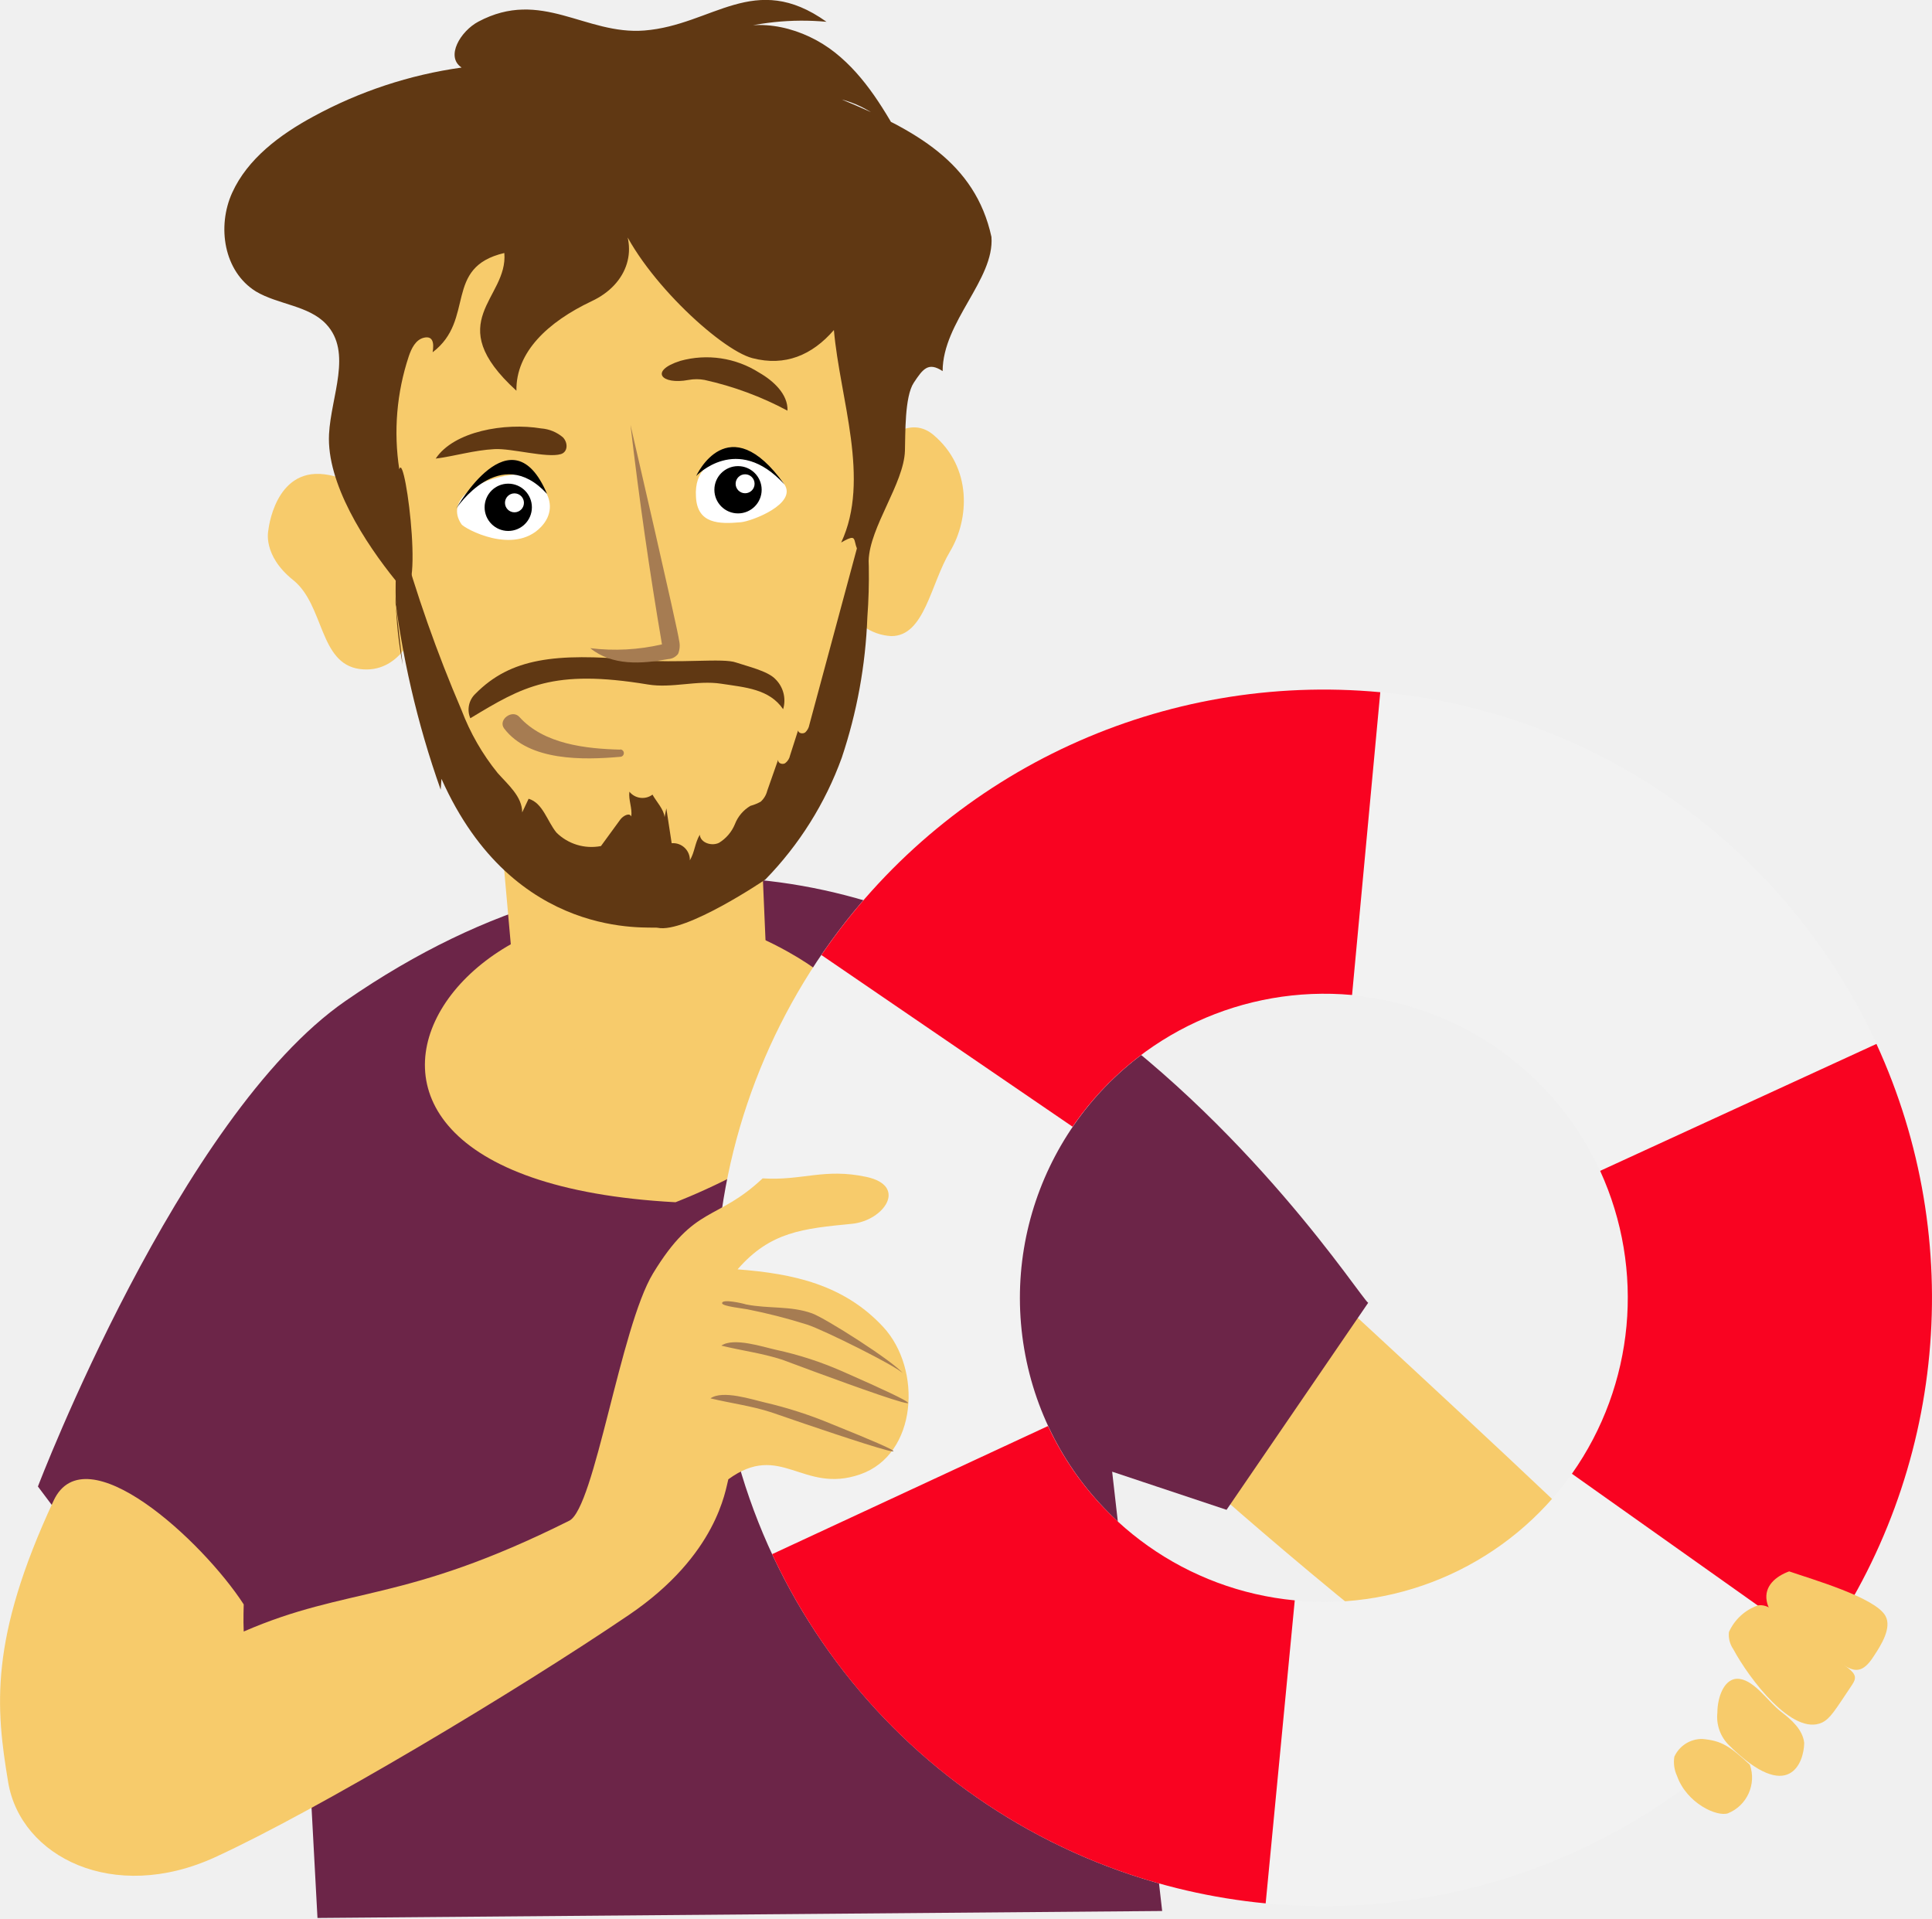
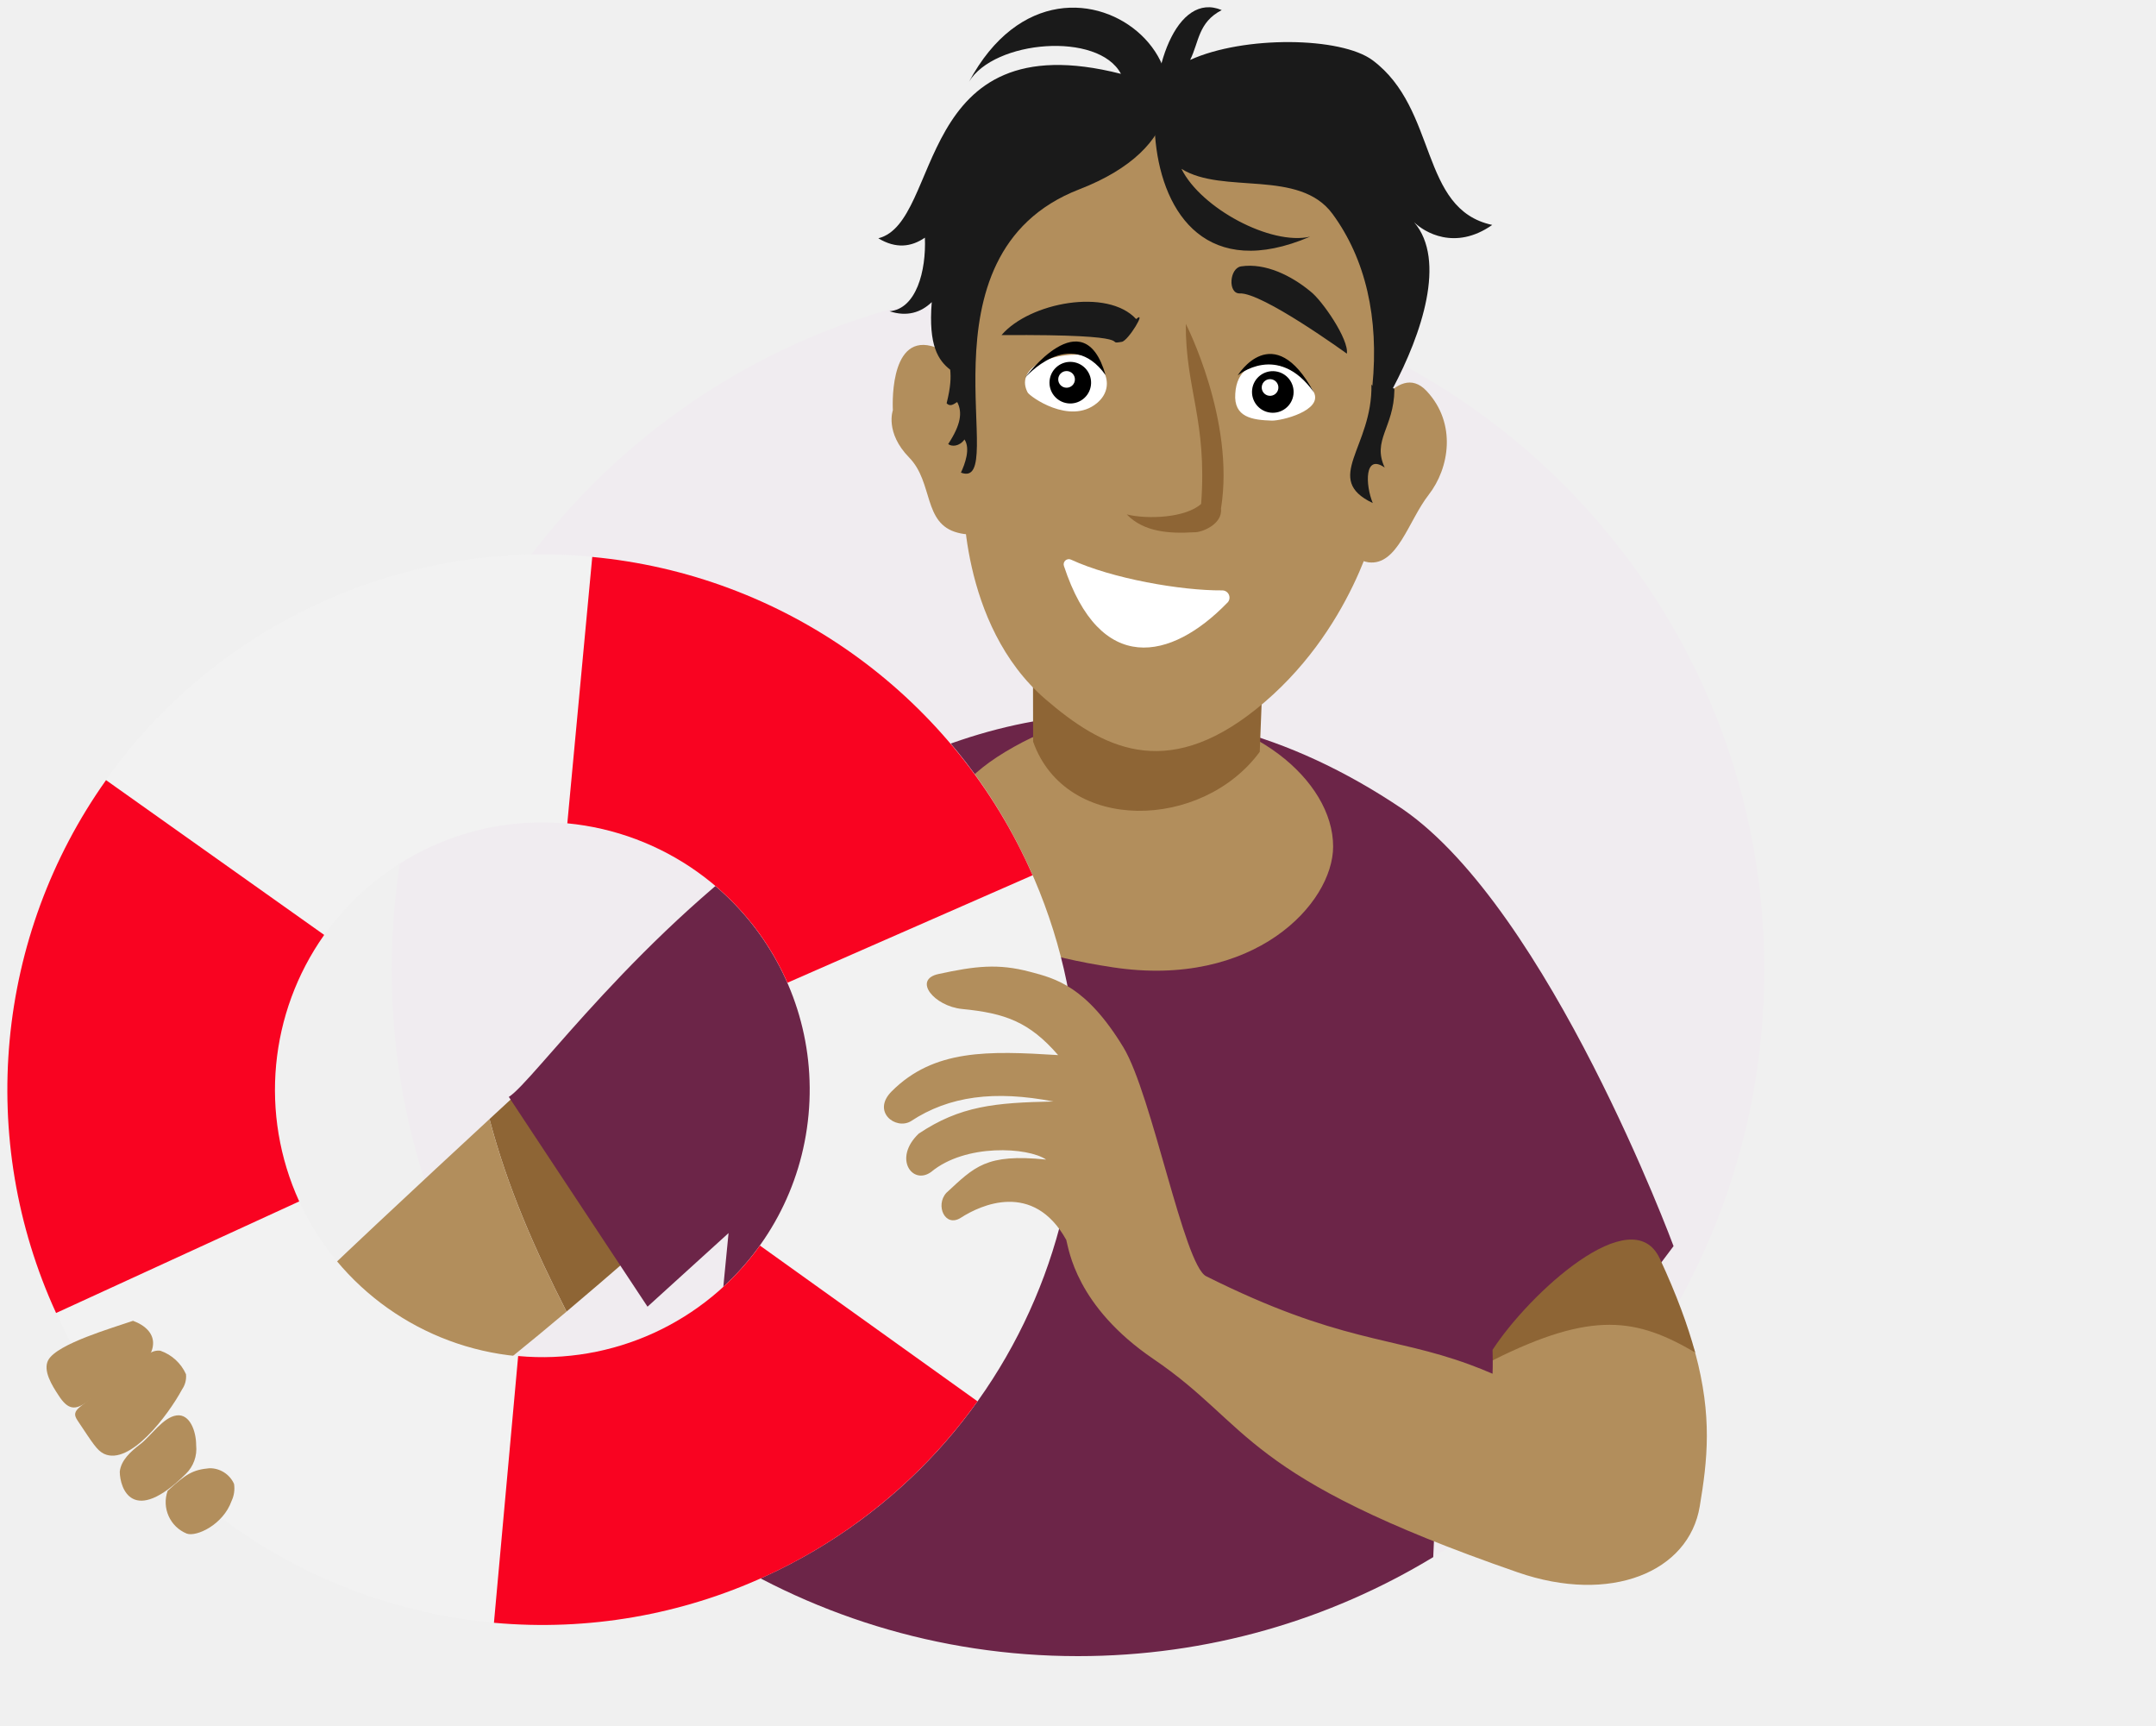
- <svg xmlns="http://www.w3.org/2000/svg" viewBox="0 0 177.33 176.07" role="img" aria-hidden="true" focusable="false">
-   <defs>
-     <style>.cls-1{fill:#f7cb6b}.cls-3{fill:#603813}.cls-4{fill:#fff}.cls-5{fill:#a67c52}</style>
-   </defs>
-   <path class="cls-1" d="M110.08 135.57s23.71 21.13 30 23c11.76 3.47 10.47-12.78 7.5-16s-25-23.5-25-23.5z" />
-   <path d="M106.67 175.39l-4.59-40.32 10.5 3.5 13-19c-1.34-.86-41-64.23-93.86-27.71-15.27 10.55-28.24 44.57-28.24 44.57 4.31 5.75 9.32 12.69 19.17 18l5-6.12 1.49 27.72z" fill="#6c2548" />
-   <path class="cls-1" d="M62 110.34s30.76-11.59 10.3-23C45.37 72.27 18.42 108 62 110.34z" />
-   <path class="cls-1" d="M44.92 64.56l2.85 32.09 22.87-1.61-1.48-34.34-24.24 3.86z" />
-   <path class="cls-1" d="M33.17 12.14l4.78 47 11.16 20.4L70 78.92l9.18-22.05S78.1 23.74 78.1 21.56s-44.93-9.42-44.93-9.42z" />
-   <path class="cls-1" d="M77.67 44.63s4.45-7.7 8-4.72 3.32 7.71 1.53 10.7-2.33 7.77-5.38 7.77a4.74 4.74 0 0 1-4.19-3zm-42.76 4.04s-.57-4.57-5.14-5.14-5.14 5.14-5.14 5.14-.57 2.29 2.28 4.57 2.37 7.65 6.09 8.16 5.1-3.59 5.1-3.59z" />
-   <path class="cls-3" d="M75.86 2a24.38 24.38 0 0 0-9.49 1c3.33-1.53 7.46-.41 10.28 1.83s4.62 5.41 6.35 8.5a9.79 9.79 0 0 0-5.74-4.2C84 11.93 89.51 14.9 91 21.74c.3 3.91-4.47 7.78-4.48 12.32-1.31-.86-1.8-.22-2.65 1.07s-.76 4.72-.81 6.24c-.09 3-3.24 7-3.33 10.08-2.1-1.19-.42-2.88-2.52-1.66 2.71-5.79-.12-13.2-.67-19.5-2 2.31-4.48 3.36-7.48 2.58s-10.48-7.74-12.39-13.12c2.09 2.93 1 6.33-2.38 7.9-4 1.9-6.95 4.66-6.89 8.21-7-6.37-.74-8.42-1.11-12.64-5.63 1.32-2.63 6.11-6.58 9.11.15-.9 0-1.51-.78-1.34s-1.17 1-1.41 1.71a22.18 22.18 0 0 0-.87 10.38c.55-2 2.59 14.44-.28 10.27-2.89-3.56-6.4-9-6.17-13.5.18-3.49 2.16-7.51-.26-10.1-1.61-1.72-4.42-1.79-6.45-3-2.95-1.83-3.59-5.95-2.18-9.06s4.37-5.33 7.46-7a40 40 0 0 1 13.6-4.49c-1.51-1-.1-3.34 1.53-4.21 5.79-3.08 9.82 1.24 15.25.81 6.28-.5 10.09-5.52 16.71-.8z" />
-   <path class="cls-3" d="M36.11 53.66a84.44 84.44 0 0 0 4.34 18.82l.07-1c6.69 15 19.13 13.52 19.84 13.67 2.54.54 9.85-4.39 9.9-4.44a31.28 31.28 0 0 0 7-11.16 45.9 45.9 0 0 0 2.35-12.89 50.55 50.55 0 0 0-.16-9.29l-5.16 19.14a1.26 1.26 0 0 1-.38.71c-.22.16-.62.09-.66-.18l-.73 2.28a1.18 1.18 0 0 1-.46.73c-.25.15-.68 0-.64-.32l-1 2.85a2 2 0 0 1-.6 1 4.3 4.3 0 0 1-.94.38 3.36 3.36 0 0 0-1.43 1.69 3.61 3.61 0 0 1-1.45 1.7c-.68.34-1.71 0-1.77-.74-.46.78-.45 1.56-.91 2.35a1.54 1.54 0 0 0-1.67-1.57l-.49-3.2L61 75c-.07-.73-.76-1.43-1.11-2.07a1.54 1.54 0 0 1-2.12-.27c-.1.76.28 1.52.17 2.28-.16-.39-.74-.07-1 .27l-1.78 2.44a4.57 4.57 0 0 1-4.09-1.24c-.86-1.06-1.24-2.71-2.55-3.1l-.59 1.25c0-1.45-1.29-2.53-2.25-3.61a21 21 0 0 1-3.32-5.78A128 128 0 0 1 36.67 49a36.81 36.81 0 0 0 .29 12" />
-   <path class="cls-3" d="M58.29 60.56c4.13.36 8.07-.2 9.29.25 1 .34 2.87.77 3.57 1.5a2.75 2.75 0 0 1 .73 2.78c-1.27-1.86-3.47-2-5.69-2.34s-4.51.44-6.73.07c-8.71-1.44-11.46.18-16.29 3.1a2 2 0 0 1 .47-2.25c3.25-3.29 7.36-3.74 14.65-3.11z" />
-   <path class="cls-4" d="M46.91 43.59c-3.16.4-6.06 2.33-4.55 4.53.26.38 4.77 2.87 7.29.25 2.12-2.21-.25-5.09-2.74-4.78zm25.09.87c1.18 1.79-3 3.38-4 3.47-2 .18-4 .16-4.12-2.33-.32-4.88 6.12-4.19 8.12-1.14z" />
-   <path class="cls-5" d="M57.87 39q1.18 10.13 2.89 20.14a18.93 18.93 0 0 1-6.58.35c2 1.63 4.72 1.45 7.15 1a1.22 1.22 0 0 0 .91-.48 2 2 0 0 0 .09-1.23C62.27 58 57.87 39 57.87 39z" />
-   <path class="cls-3" d="M49.67 39.32a3.48 3.48 0 0 1 2 .82c.48.5.46 1.35-.2 1.54-1.27.38-4.52-.55-6.09-.46-1.88.1-3.62.64-5.39.87 1.67-2.51 6.33-3.32 9.68-2.77zm20.01-5.12c1.33.76 2.66 2 2.6 3.49a29.72 29.72 0 0 0-7.61-2.82 4 4 0 0 0-1.47 0c-2.5.47-3.64-.83-.76-1.75a9 9 0 0 1 7.24 1.08z" />
-   <circle cx="46.65" cy="46.56" r="2.17" />
-   <circle cx="67.74" cy="44.95" r="2.17" />
-   <path d="M167.05 151.4a55.83 55.83 0 1 0-50.73 23.3 55.8 55.8 0 0 0 50.73-23.3zm-48.14-4.49a27.9 27.9 0 1 1 25.37-11.65 27.91 27.91 0 0 1-25.37 11.65z" fill="#f2f2f2" />
-   <path d="M172.23 95.81a55.83 55.83 0 0 1-5.18 55.59l-22.77-16.14a28 28 0 0 0 2.59-27.8zm-56.06 78.88a55.83 55.83 0 0 1-45.3-32.05l25.32-11.76a27.89 27.89 0 0 0 22.65 16zM75.39 87.65l.57-.82a55.83 55.83 0 0 1 50.73-23.3l-2.59 27.79A28 28 0 0 0 98.73 103l-.28.41z" fill="#f90321" />
-   <path class="cls-1" d="M4.92 137.73C-1 150.46-.39 156.72.75 163.57s9.67 11.16 19 6.88 27.64-15.22 38-22.25c8.1-5.51 8.83-11.47 9.1-12.43 4.8-3.51 6.82 1.37 12.09-.45s5.73-9.66 2.11-13.55-8.27-4.88-13.35-5.27c3-3.46 6-3.74 10.5-4.18 2.93-.29 5.17-3.49 1.3-4.31s-5.86.37-9.5.14c-4.26 4-6.19 2.36-10.06 8.72-3 4.95-5.36 21.53-7.69 22.7-15.25 7.62-20.28 6-29.88 10.17-.05-1 0-2.49 0-2.49-3.79-5.85-14.55-15.75-17.45-9.52z" />
-   <path class="cls-5" d="M74.54 120.54c1.18.42 7.44 4.38 8.34 5.51-.49-.61-7.3-4-8.8-4.48a51 51 0 0 0-5.47-1.4c-.32-.07-2.3-.28-2.33-.55-.06-.45 1.9 0 2.2.1 2.07.41 4.08.11 6.06.82zm2.82 5.34c16.17 7.11-5.52-1.08-5.57-1.09-1.85-.6-3.72-.83-5.58-1.29 1.13-.78 3.82.12 5 .38a31.88 31.88 0 0 1 6.15 2zm-1 4.83c15.39 6.19-5.52-1.07-5.57-1.09-1.85-.6-3.72-.83-5.58-1.28 1.13-.79 3.82.11 5 .38a38.58 38.58 0 0 1 6.15 1.99z" />
-   <path class="cls-1" d="M169.06 152.71c-5.66-3.94-6.65-4.4-6.9-5.77s.83-2.27 2.06-2.72c2.07.72 7.91 2.39 8.84 4.09.6 1.09-.41 2.69-1.06 3.67-1 1.58-1.77 1.54-2.94.73z" />
-   <path class="cls-1" d="M162.65 147.61l7 5.5c.74.59.74.93.34 1.53-1.61 2.41-2 3.08-2.74 3.45-2.7 1.28-6.69-4-8.16-6.73a2.34 2.34 0 0 1-.4-1.57 4.56 4.56 0 0 1 2.67-2.45c.89-.14 2 .66 1.76 1.53" />
-   <path class="cls-1" d="M158.71 160.19a3.65 3.65 0 0 1-1.08-3c0-1.42.64-3.3 2.05-3.1s2.63 2.11 3.78 3c1 .76 2 1.66 2.14 2.86-.01 1.78-1.37 5.7-6.89.24z" />
-   <path class="cls-1" d="M153.93 163a3.05 3.05 0 0 1-.25-1.77 2.78 2.78 0 0 1 2.57-1.63c1.74.16 2.46.61 4.36 2.36a3.54 3.54 0 0 1-2 4.46c-1 .36-3.79-.91-4.68-3.42z" />
-   <circle class="cls-4" cx="47.22" cy="46.15" r=".87" />
-   <circle class="cls-4" cx="68.39" cy="44.4" r=".87" />
-   <path d="M63.9 43.69s3.74-4 8.1.77c-5.17-7.24-8.1-.77-8.1-.77zm-22.02 2.98s4-6.06 8.33-1.34c-3.27-7.72-8.33 1.34-8.33 1.34z" />
-   <path class="cls-5" d="M56.92 68.8c-3.14-.08-7-.5-9.25-3-.66-.73-2 .27-1.39 1.07 2.29 3 7.27 2.89 10.64 2.59a.34.34 0 0 0 0-.68z" />
+ <svg xmlns="http://www.w3.org/2000/svg" role="img" aria-hidden="true" focusable="false" viewBox="0 0 600 480">
+   <path fill="none" d="M0 0h600v480H0z" />
+   <circle cx="300" cy="269.8" r="191" fill="#f0ecf0" />
+   <path fill="#8e6535" d="m181.42 344.43-33.34-44.01s-4.81 4.43-11.85 10.94c4.98 18.99 12.7 36.47 21.44 53.57 13.42-11.3 23.75-20.51 23.75-20.51Z" />
+   <path fill="#6c2548" d="M414.61 394.73c26.27-14.16 39.63-32.67 51.13-48.01 0 0-34.59-93.41-75.32-121.55-130.87-88.27-235.18 71.67-248.82 80.03l38.6 58.37 22.55-20.48-8.36 85.87c30.25 20.11 66.55 31.84 105.6 31.84 36.19 0 70.03-10.07 98.87-27.55l2.41-54.84 13.34 16.32Z" />
+   <path fill="#b28e5c" d="M136.23 311.36c-17.59 16.27-49.17 45.61-54.83 51.74-7.92 8.59-11.36 51.93 20 42.68 10-2.97 36.49-24.18 56.27-40.84-8.74-17.1-16.46-34.58-21.44-53.57ZM379.62 119.37s8.99-19.59 17.42-10.55c8.43 9.04 6.28 21.49.57 28.82-5.71 7.33-8.69 19.81-16.77 18.82-4.91-.84-3.58-3.83-4.82-8.65l3.6-28.45ZM282.19 207.79c-13.62 7.6-18.73 15.22-18.73 22.39 0 21.55 6.83 32.98 46.2 38.96 39.37 5.98 61.34-17.75 61.34-33.61 0-18.47-23.02-37.6-52.47-37.6-11.46 0-23.91 2.9-36.34 9.86Z" />
+   <path fill="#b28e5c" d="m350.5 199.78-2.88 40.84-61-4.29 3.63-37.49c20.36 10.51 40.11 10.54 60.25.94Z" />
+   <path fill="#8e6535" d="m287.41 153.55.1 52.81c9.17 25.78 47.12 24.58 63.07 2.82l2.25-57.98-65.43 2.34Z" />
+   <path fill="#b28e5c" d="m267.73 75.77.35 60.85s-1.38 37.09 22.9 57.96c15.56 13.38 33.2 22.97 58.48 2.82 27.12-21.62 33.81-52.74 33.81-52.74s4.73-51.12 5.19-56.91C395.39.4 270.39 7.82 267.74 75.78Z" />
+   <path fill="#b28e5c" d="M270.4 116.83s.63-17.58-11.29-20.57c-11.91-2.99-10.63 17.88-10.63 17.88s-2.27 6.2 4.53 13.16c6.8 6.96 3.79 18.36 13.47 20.91s9.39-6.15 9.39-6.15l-5.48-25.23Z" />
+   <path fill="#fff" d="M299.5 98.68c-8.5.03-16.8 4.2-13.52 10.51.56 1.09 11.7 9.15 19.22 3.03 6.33-5.16.99-13.56-5.7-13.54Zm66.14 10.46c2.54 5.12-9.04 7.97-11.72 7.89-5.35-.17-10.64-.88-10.15-7.51.74-13.02 17.56-9.1 21.87-.38Z" />
+   <path fill="#8e6535" d="M330 90.09c-.11 18.13 5.99 26.83 4.27 50.11-4.27 3.9-14.97 4.36-20.7 2.93 4.77 4.97 12.02 5.37 18.6 4.97 2.2.16 8.14-2.23 7.62-6.59 3.98-24.57-9.8-51.43-9.8-51.43Z" />
+   <path fill="#1a1a1a" d="M316.19 88.78c3.07-2.73-2.19 6.05-4 6.33-5.69.97 7.52-2.16-33.48-1.87 7.82-9.11 29.47-13.17 37.48-4.46Zm48.43-7.75c3.27 2.44 10.84 13.45 10.2 17.37-.27-.19-23.66-17.15-29.87-16.76-3.29 0-2.82-7.06.47-7.53 6.73-1.01 13.95 2.59 19.2 6.92Z" />
+   <circle cx="297.84" cy="106.46" r="5.79" transform="rotate(-83 297.855 106.46)" />
+   <circle cx="354.2" cy="109.05" r="5.79" transform="rotate(-83 354.212 109.047)" />
+   <path fill="#f2f2f2" d="M137.07 451.46c26.03 2.44 52.24-2.02 76.01-12.93 74.74-34.31 107.52-122.71 73.21-197.46-34.31-74.74-122.71-107.52-197.46-73.21C14.08 202.18-18.7 290.58 15.61 365.32c22.18 48.36 68.48 81.2 121.45 86.14Zm-53.8-117.19a74.396 74.396 0 0 1-6.45-37.92c3.81-40.92 40.07-71 81-67.19 40.92 3.81 71 40.07 67.19 81-3.81 40.92-40.07 71-81 67.19a74.438 74.438 0 0 1-60.74-43.07Z" />
+   <path fill="#f90321" d="M90.22 260.13a74.697 74.697 0 0 0-6.95 74.15l-67.66 31.05c-22.18-48.36-16.89-104.88 13.9-148.27l60.71 43.07Zm53.99 117.17a74.374 74.374 0 0 0 67.27-30.74l60.55 43.34c-30.75 42.96-81.96 66.4-134.57 61.62l6.74-74.21Zm74.92-103.86-.53-1.21a74.68 74.68 0 0 0-60.72-43.15l6.94-74.12c52.96 4.96 99.26 37.79 121.45 86.14l1.09 2.43-68.23 29.91Z" />
+   <path fill="#b28e5c" d="M471.75 376.31c-7.25-23.56-43.49-18.38-56.33 2.19 0 1.21 0 2.58-.05 3.73-2.21-.96-4.33-1.8-6.39-2.56-1.42.26-2.83.52-4.21.77 1.38-.25 2.79-.51 4.21-.77-21.74-8-36.15-6-73.31-24.57-6.21-3.12-15.04-50.49-23.04-63.7-10.32-16.96-18.83-19.14-26.04-21.02-8.8-2.33-15.11-1.61-25.42.63-7.22 1.57-1.23 8.95 6.59 9.73 12 1.17 18.7 3.6 26.71 12.83-19.49-1.22-34.57-1.67-46.32 10.08-5.65 5.65 1.1 10.83 5.33 8.32 10.67-7.06 23.38-8.63 39.69-5.49-16.32.31-25.99 1.25-37.5 8.94-7.22 6.9-1.73 14.43 3.45 10.67 9.57-7.97 26.99-6.9 32.01-3.45-16.79-1.73-19.93 2.04-27.77 9.26-3.14 3.45-.38 9.79 4.08 6.9 5.33-3.45 20.08-10.36 29.29 6.18.72 2.56 2.67 18.46 24.27 33.15 27.63 18.75 23.95 32.53 101.35 59.35 25.87 8.96 47.64-.08 50.68-18.35 2.14-12.85 3.55-24.95-1.28-42.8Z" />
+   <path fill="#8e6535" d="M471.75 376.31c-2.04-7.52-5.16-16.05-9.84-26.12-7.73-16.62-36.43 9.79-46.54 25.39 0 0 .04 1.31.05 2.91 27.9-13.98 40.14-11.63 56.33-2.19Z" />
+   <path fill="#b28e5c" d="M24.11 390.15c-3.12 2.16-5.17 2.27-7.84-1.95-1.73-2.61-4.43-6.88-2.83-9.79 2.48-4.53 18.06-8.99 23.58-10.91 3.28 1.2 6.16 3.6 5.49 7.25-.67 3.65-3.31 4.88-18.4 15.39Z" />
+   <path fill="#b28e5c" d="M39.95 379.91c-.64-2.32 2.32-4.45 4.69-4.08a12.19 12.19 0 0 1 7.12 6.53 6.24 6.24 0 0 1-1.07 4.19c-3.92 7.28-14.56 21.36-21.76 17.95-1.97-.99-3.01-2.77-7.31-9.2-1.07-1.6-1.07-2.51.91-4.08l18.67-14.67" />
+   <path fill="#b28e5c" d="M33.33 409.46c.37-3.2 3.04-5.6 5.71-7.63 3.07-2.37 6.32-7.47 10.08-8 3.76-.53 5.47 4.48 5.47 8.27.32 2.97-.74 5.92-2.88 8-14.72 14.56-18.35 4.11-18.38-.64Z" />
+   <path fill="#b28e5c" d="M64.46 417.59c-2.37 6.69-9.82 10.08-12.48 9.12-4.67-1.9-7.02-7.14-5.33-11.9 5.07-4.67 6.99-5.87 11.63-6.29a7.403 7.403 0 0 1 6.85 4.35c.25 1.6.02 3.25-.67 4.72Z" />
+   <circle cx="296.82" cy="105.56" r="2.32" fill="#fff" />
+   <circle cx="353.43" cy="107.81" r="2.32" fill="#fff" transform="rotate(-83 353.441 107.801)" />
+   <path d="M344.44 104.47s11.2-9.37 21.19 4.67c-11.33-20.85-21.19-4.67-21.19-4.67Zm-59.26.73s12.56-14.74 22.49-.84c-6.15-21.5-22.49.84-22.49.84Z" />
+   <path fill="#1a1a1a" d="M415.25 62.58c-20.33-4.39-15.02-32.19-33.26-45.81-8.77-6.55-35.8-6.91-50.78-.1 2.48-4.98 2.22-10.48 8.79-13.86-24.81-10.54-32.44 87.43 24.59 63.04-10.89 2.52-30.35-7.88-35.8-18.87 11.55 7.22 32.79-.09 42.05 12.55 9.19 12.53 12.95 28.88 11.09 47.83-.09-.14-.18-.25-.27-.4.37 17.53-13.74 26.28.37 33.01-2.08-5.05-2.36-13.85 3.32-9.88-3.55-7.66 2.55-11.07 2.7-21.57 0-.48-.16-.56-.44-.47 7.96-14.98 15-35.63 5.93-46.22 2.77 2.72 11.34 8.03 21.72.77Z" />
+   <path fill="#1a1a1a" d="M269.63 22.8c7-11.67 36.07-14.08 42.32-2.25-57.94-14.78-49.53 41.28-67.52 45.75 4.92 2.98 9.19 2.41 12.96-.17.39 9.29-2.41 19.83-9.84 20.47 4.86 1.61 8.77.34 11.75-2.54-.98 12.2 1.86 16.24 5.14 18.81.2 2.1.18 4.64-1 9.33 1.28 1.42 2.84-.57 2.98-.28 1.44 2.87.99 6.24-2.55 11.64.96.75 3.12.71 4.54-1.28 1.7 2.55.14 6.81-.99 9.22 14 5.37-14.04-60.64 32.93-78.82 59.38-22.98-3.11-81.51-30.72-29.86Z" />
+   <path fill="#fff" d="M341.6 167.68c.56-.58.72-1.44.4-2.19s-1.05-1.22-1.86-1.22c-11.41.09-30.69-3.28-42.09-8.56-.52-.24-1.13-.15-1.56.23s-.59.98-.41 1.52c10.05 30.55 29.81 26.43 45.51 10.21Z" />
</svg>
